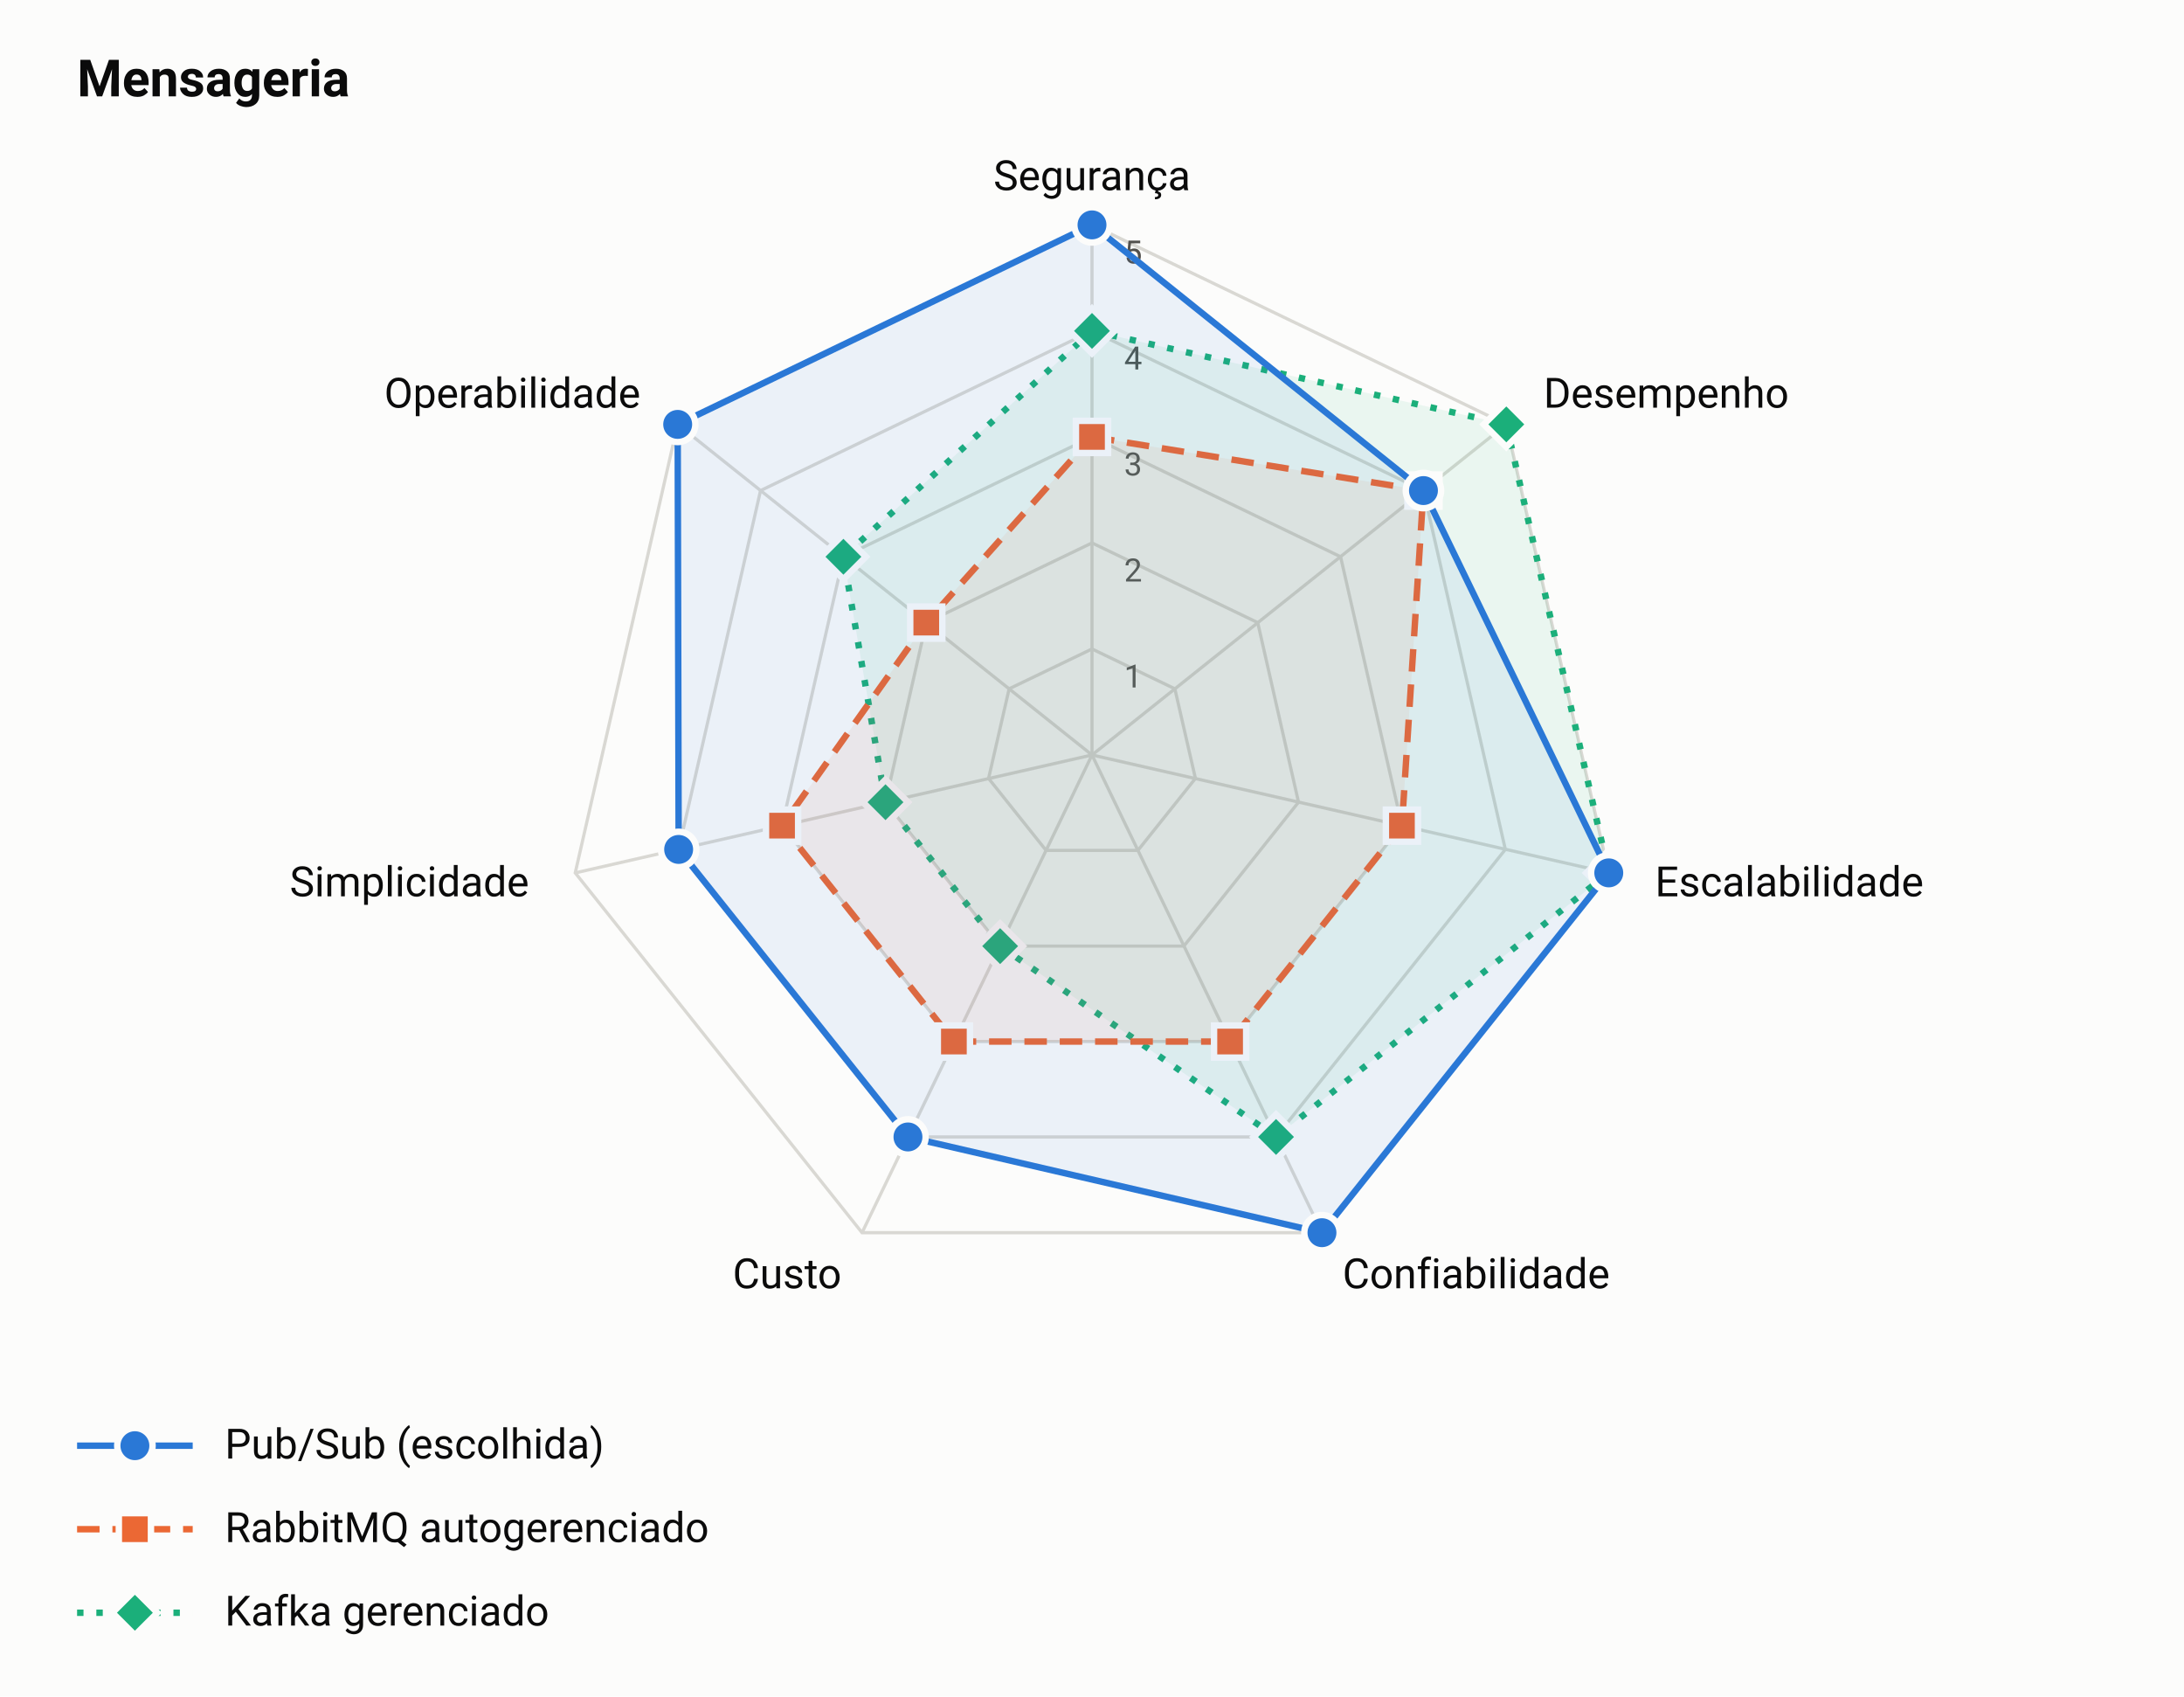
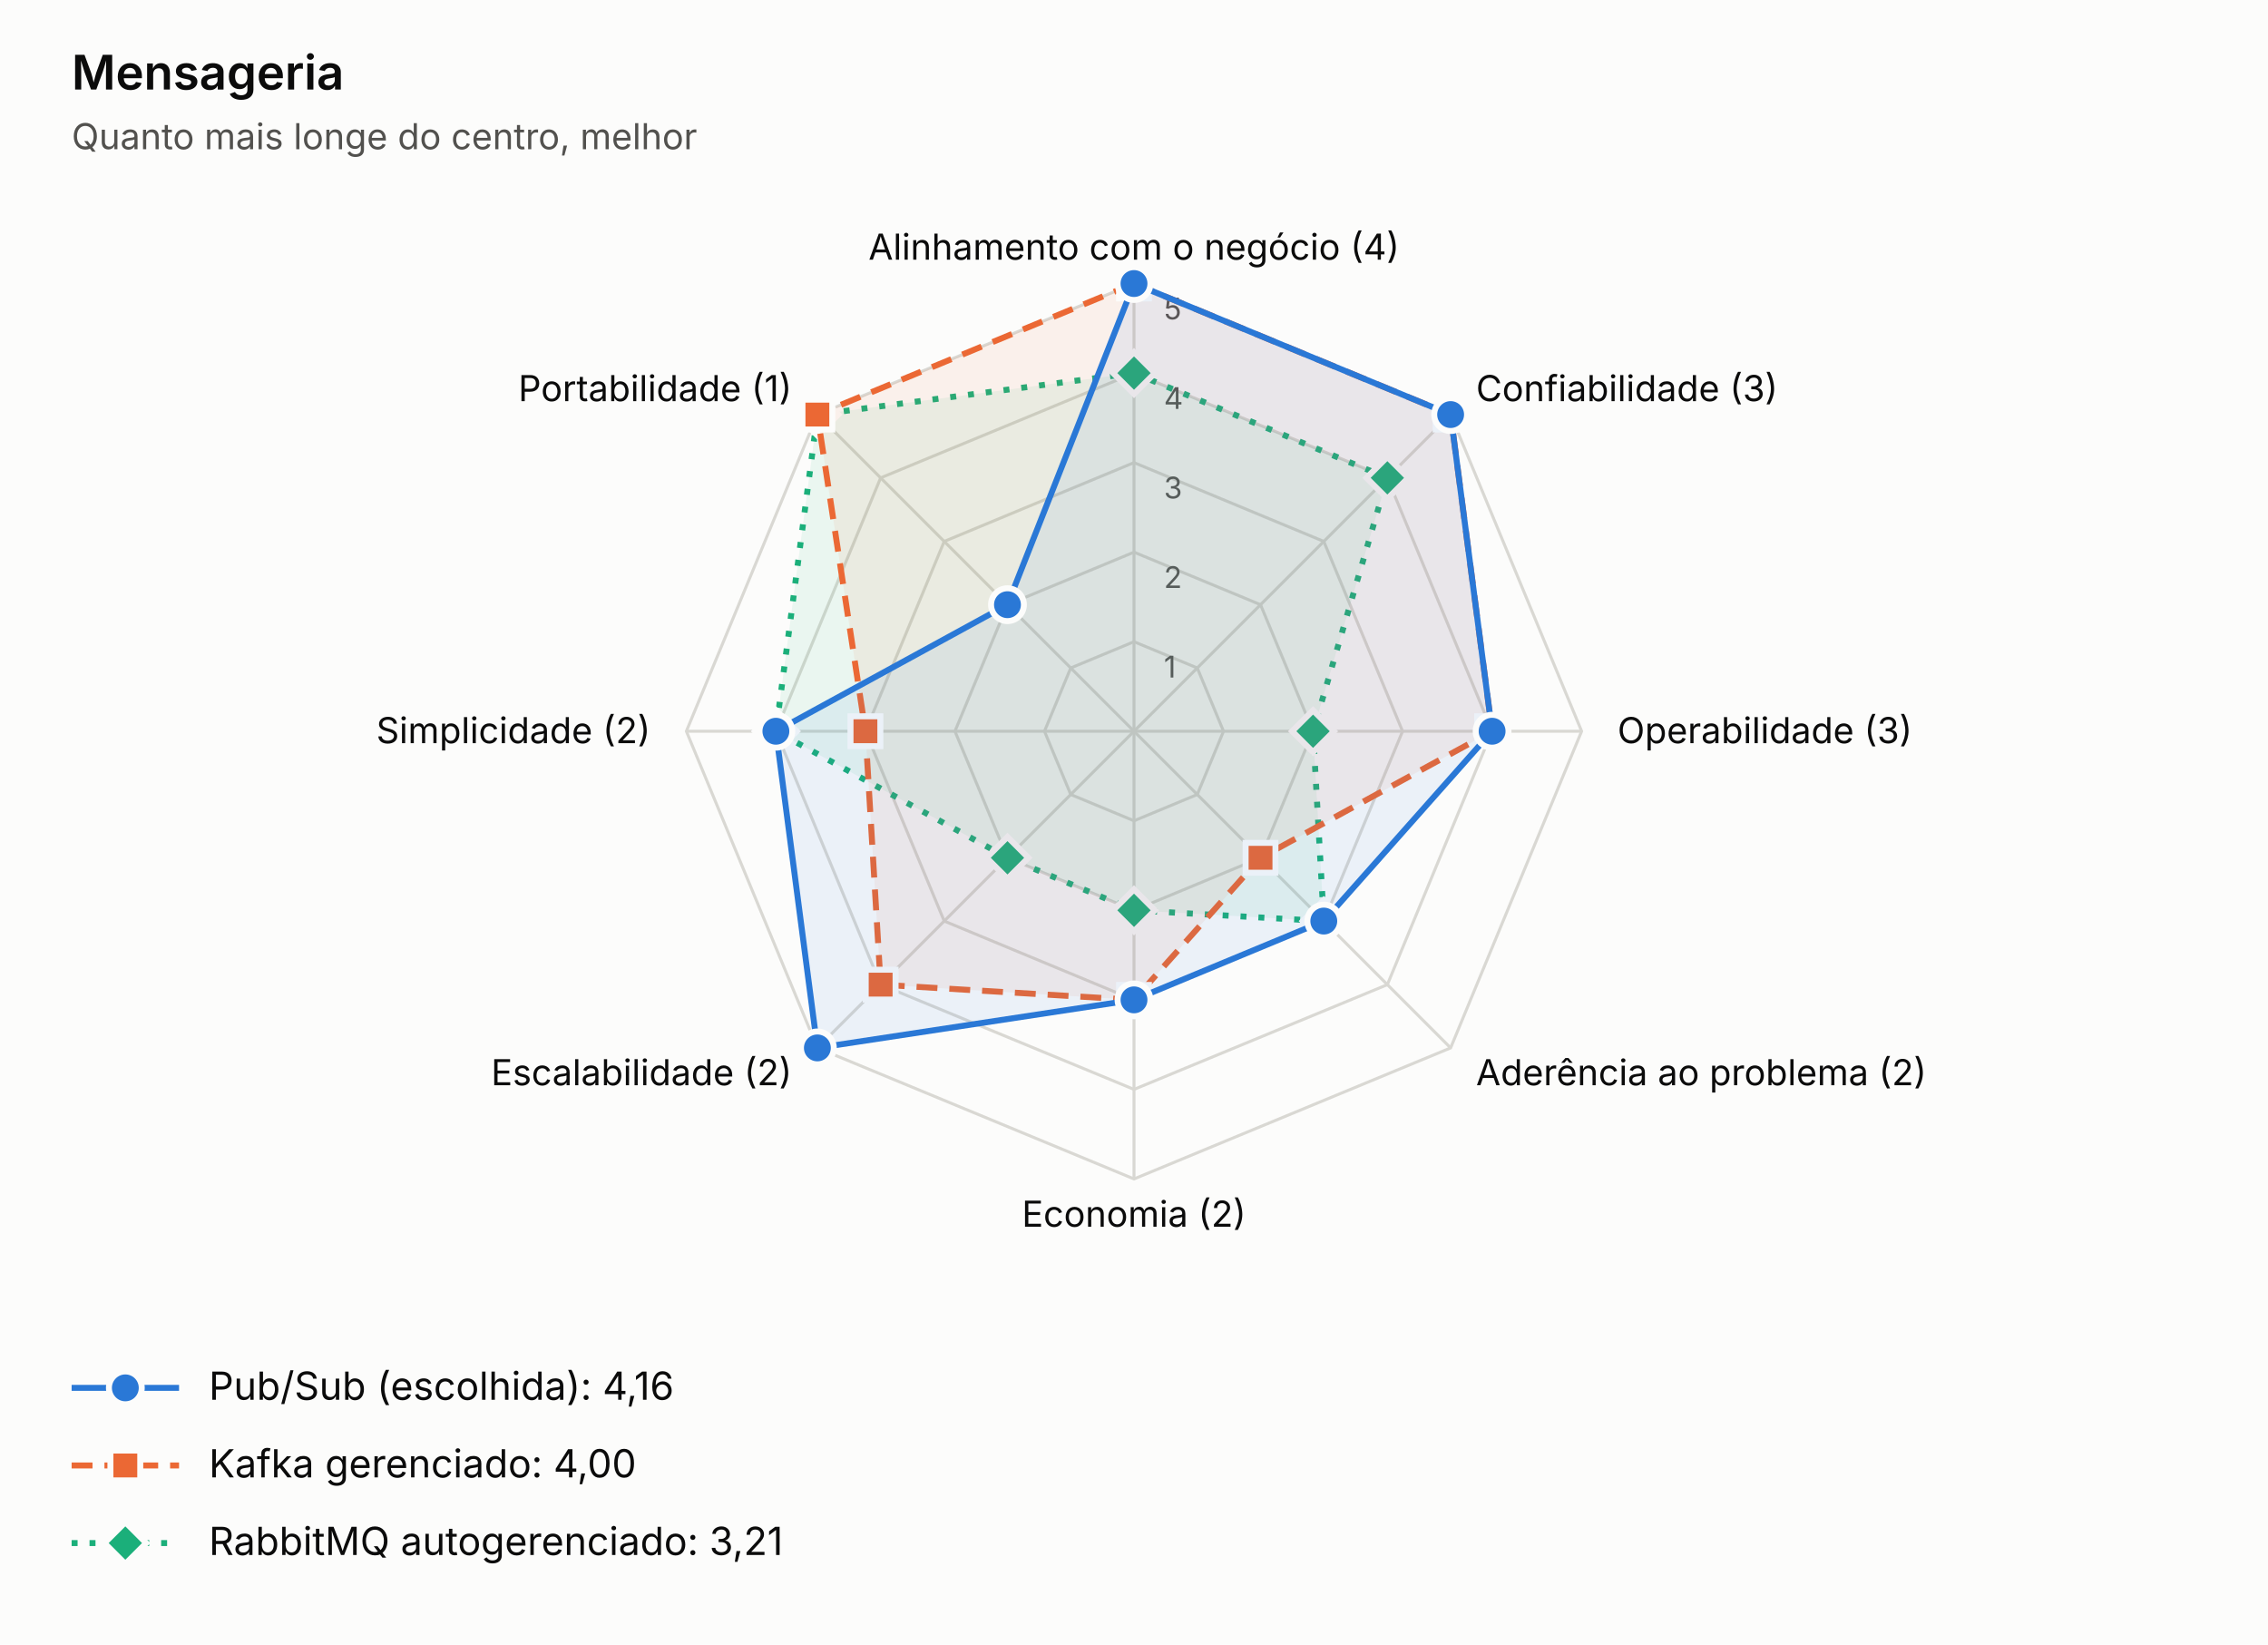
- <svg xmlns="http://www.w3.org/2000/svg" viewBox="0 0 680 528" role="img" aria-label="Mensageria" font-family="-apple-system, 'Segoe UI', Roboto, Helvetica, Arial, sans-serif">
-   <rect width="680" height="528" fill="#fcfcfb" />
+ <svg xmlns="http://www.w3.org/2000/svg" viewBox="0 0 760 551" role="img" aria-label="Mensageria" font-family="-apple-system, BlinkMacSystemFont, 'Segoe UI', sans-serif">
+   <rect width="760" height="551" fill="#fcfcfb" />
  <text x="24" y="30" font-size="16" font-weight="600" fill="#0b0b0b">Mensageria</text>
-   <polygon points="340.0,202.0 365.8,214.4 372.2,242.3 354.3,264.7 325.7,264.7 307.8,242.3 314.2,214.4" fill="none" stroke="#d9d8d3" stroke-width="1" />
-   <text x="350.0" y="214.0" font-size="10" fill="#52514e">1</text>
-   <polygon points="340.0,169.0 391.6,193.8 404.3,249.7 368.6,294.5 311.4,294.5 275.7,249.7 288.4,193.8" fill="none" stroke="#d9d8d3" stroke-width="1" />
-   <text x="350.0" y="181.0" font-size="10" fill="#52514e">2</text>
-   <polygon points="340.0,136.0 417.4,173.3 436.5,257.0 383.0,324.2 297.0,324.2 243.5,257.0 262.6,173.3" fill="none" stroke="#d9d8d3" stroke-width="1" />
-   <text x="350.0" y="148.0" font-size="10" fill="#52514e">3</text>
-   <polygon points="340.0,103.0 443.2,152.7 468.7,264.4 397.3,353.9 282.7,353.9 211.3,264.4 236.8,152.7" fill="none" stroke="#d9d8d3" stroke-width="1" />
-   <text x="350.0" y="115.0" font-size="10" fill="#52514e">4</text>
-   <polygon points="340.0,70.0 469.0,132.1 500.9,271.7 411.6,383.7 268.4,383.7 179.1,271.7 211.0,132.1" fill="none" stroke="#d9d8d3" stroke-width="1" />
-   <text x="350.0" y="82.0" font-size="10" fill="#52514e">5</text>
-   <line x1="340" y1="235" x2="340.0" y2="70.0" stroke="#d9d8d3" stroke-width="1" />
-   <text x="340.0" y="59.2" text-anchor="middle" font-size="13" fill="#0b0b0b">Segurança</text>
-   <line x1="340" y1="235" x2="469.0" y2="132.1" stroke="#d9d8d3" stroke-width="1" />
-   <text x="480.6" y="126.9" text-anchor="start" font-size="13" fill="#0b0b0b">Desempenho</text>
-   <line x1="340" y1="235" x2="500.9" y2="271.7" stroke="#d9d8d3" stroke-width="1" />
-   <text x="515.3" y="279.0" text-anchor="start" font-size="13" fill="#0b0b0b">Escalabilidade</text>
-   <line x1="340" y1="235" x2="411.6" y2="383.7" stroke="#d9d8d3" stroke-width="1" />
-   <text x="418.0" y="401.0" text-anchor="start" font-size="13" fill="#0b0b0b">Confiabilidade</text>
-   <line x1="340" y1="235" x2="268.4" y2="383.7" stroke="#d9d8d3" stroke-width="1" />
-   <text x="262.0" y="401.0" text-anchor="end" font-size="13" fill="#0b0b0b">Custo</text>
-   <line x1="340" y1="235" x2="179.1" y2="271.7" stroke="#d9d8d3" stroke-width="1" />
-   <text x="164.7" y="279.0" text-anchor="end" font-size="13" fill="#0b0b0b">Simplicidade</text>
-   <line x1="340" y1="235" x2="211.0" y2="132.1" stroke="#d9d8d3" stroke-width="1" />
-   <text x="199.4" y="126.9" text-anchor="end" font-size="13" fill="#0b0b0b">Operabilidade</text>
-   <polygon points="340.0,103.0 469.0,132.1 500.9,271.7 397.3,353.9 311.4,294.5 275.7,249.7 262.6,173.3" fill="#1baf7a" fill-opacity="0.08" stroke="#1baf7a" stroke-width="2" stroke-linejoin="round" stroke-dasharray="2 4" />
-   <polygon points="340.0,96.0 347.0,103.0 340.0,110.0 333.0,103.0" fill="#1baf7a" stroke="#fcfcfb" stroke-width="2" />
-   <polygon points="469.0,125.1 476.0,132.1 469.0,139.1 462.0,132.1" fill="#1baf7a" stroke="#fcfcfb" stroke-width="2" />
-   <polygon points="500.9,264.7 507.9,271.7 500.9,278.7 493.9,271.7" fill="#1baf7a" stroke="#fcfcfb" stroke-width="2" />
-   <polygon points="397.3,346.9 404.3,353.9 397.3,360.9 390.3,353.9" fill="#1baf7a" stroke="#fcfcfb" stroke-width="2" />
-   <polygon points="311.4,287.5 318.4,294.5 311.4,301.5 304.4,294.5" fill="#1baf7a" stroke="#fcfcfb" stroke-width="2" />
-   <polygon points="275.7,242.7 282.7,249.7 275.7,256.7 268.7,249.7" fill="#1baf7a" stroke="#fcfcfb" stroke-width="2" />
-   <polygon points="262.6,166.3 269.6,173.3 262.6,180.3 255.6,173.3" fill="#1baf7a" stroke="#fcfcfb" stroke-width="2" />
-   <polygon points="340.0,136.0 443.2,152.7 436.5,257.0 383.0,324.2 297.0,324.2 243.5,257.0 288.4,193.8" fill="#eb6834" fill-opacity="0.08" stroke="#eb6834" stroke-width="2" stroke-linejoin="round" stroke-dasharray="7 4" />
-   <rect x="335.0" y="131.0" width="10" height="10" fill="#eb6834" stroke="#fcfcfb" stroke-width="2" />
-   <rect x="438.2" y="147.7" width="10" height="10" fill="#eb6834" stroke="#fcfcfb" stroke-width="2" />
-   <rect x="431.5" y="252.0" width="10" height="10" fill="#eb6834" stroke="#fcfcfb" stroke-width="2" />
-   <rect x="378.0" y="319.2" width="10" height="10" fill="#eb6834" stroke="#fcfcfb" stroke-width="2" />
-   <rect x="292.0" y="319.2" width="10" height="10" fill="#eb6834" stroke="#fcfcfb" stroke-width="2" />
-   <rect x="238.5" y="252.0" width="10" height="10" fill="#eb6834" stroke="#fcfcfb" stroke-width="2" />
-   <rect x="283.4" y="188.8" width="10" height="10" fill="#eb6834" stroke="#fcfcfb" stroke-width="2" />
-   <polygon points="340.0,70.0 443.2,152.7 500.9,271.7 411.6,383.7 282.7,353.9 211.3,264.4 211.0,132.1" fill="#2a78d6" fill-opacity="0.08" stroke="#2a78d6" stroke-width="2" stroke-linejoin="round" />
-   <circle cx="340.0" cy="70.0" r="5.5" fill="#2a78d6" stroke="#fcfcfb" stroke-width="2" />
-   <circle cx="443.2" cy="152.7" r="5.5" fill="#2a78d6" stroke="#fcfcfb" stroke-width="2" />
-   <circle cx="500.9" cy="271.7" r="5.5" fill="#2a78d6" stroke="#fcfcfb" stroke-width="2" />
-   <circle cx="411.6" cy="383.7" r="5.5" fill="#2a78d6" stroke="#fcfcfb" stroke-width="2" />
-   <circle cx="282.7" cy="353.9" r="5.5" fill="#2a78d6" stroke="#fcfcfb" stroke-width="2" />
-   <circle cx="211.3" cy="264.4" r="5.5" fill="#2a78d6" stroke="#fcfcfb" stroke-width="2" />
-   <circle cx="211.0" cy="132.1" r="5.5" fill="#2a78d6" stroke="#fcfcfb" stroke-width="2" />
-   <line x1="24" y1="450" x2="60" y2="450" stroke="#2a78d6" stroke-width="2" />
-   <circle cx="42.0" cy="450.0" r="5.5" fill="#2a78d6" stroke="#fcfcfb" stroke-width="2" />
-   <text x="70" y="454" font-size="13" fill="#0b0b0b">Pub/Sub (escolhida)</text>
-   <line x1="24" y1="476" x2="60" y2="476" stroke="#eb6834" stroke-width="2" stroke-dasharray="7 4" />
-   <rect x="37.0" y="471.0" width="10" height="10" fill="#eb6834" stroke="#fcfcfb" stroke-width="2" />
-   <text x="70" y="480" font-size="13" fill="#0b0b0b">RabbitMQ autogerenciado</text>
-   <line x1="24" y1="502" x2="60" y2="502" stroke="#1baf7a" stroke-width="2" stroke-dasharray="2 4" />
-   <polygon points="42.0,495.0 49.0,502.0 42.0,509.0 35.0,502.0" fill="#1baf7a" stroke="#fcfcfb" stroke-width="2" />
-   <text x="70" y="506" font-size="13" fill="#0b0b0b">Kafka gerenciado</text>
+   <text x="24" y="50" font-size="12" fill="#52514e">Quanto mais longe do centro, melhor</text>
+   <polygon points="380.0,215.0 401.2,223.8 410.0,245.0 401.2,266.2 380.0,275.0 358.8,266.2 350.0,245.0 358.8,223.8" fill="none" stroke="#d9d8d3" stroke-width="1" />
+   <text x="390.0" y="227.0" font-size="10" fill="#52514e">1</text>
+   <polygon points="380.0,185.0 422.4,202.6 440.0,245.0 422.4,287.4 380.0,305.0 337.6,287.4 320.0,245.0 337.6,202.6" fill="none" stroke="#d9d8d3" stroke-width="1" />
+   <text x="390.0" y="197.0" font-size="10" fill="#52514e">2</text>
+   <polygon points="380.0,155.0 443.6,181.4 470.0,245.0 443.6,308.6 380.0,335.0 316.4,308.6 290.0,245.0 316.4,181.4" fill="none" stroke="#d9d8d3" stroke-width="1" />
+   <text x="390.0" y="167.0" font-size="10" fill="#52514e">3</text>
+   <polygon points="380.0,125.0 464.9,160.1 500.0,245.0 464.9,329.9 380.0,365.0 295.1,329.9 260.0,245.0 295.1,160.1" fill="none" stroke="#d9d8d3" stroke-width="1" />
+   <text x="390.0" y="137.0" font-size="10" fill="#52514e">4</text>
+   <polygon points="380.0,95.0 486.1,138.9 530.0,245.0 486.1,351.1 380.0,395.0 273.9,351.1 230.0,245.0 273.9,138.9" fill="none" stroke="#d9d8d3" stroke-width="1" />
+   <text x="390.0" y="107.0" font-size="10" fill="#52514e">5</text>
+   <line x1="380" y1="245" x2="380.0" y2="95.0" stroke="#d9d8d3" stroke-width="1" />
+   <text x="380.0" y="87.0" text-anchor="middle" font-size="12" fill="#0b0b0b">Alinhamento com o negócio (4)</text>
+   <line x1="380" y1="245" x2="486.1" y2="138.9" stroke="#d9d8d3" stroke-width="1" />
+   <text x="494.6" y="134.4" text-anchor="start" font-size="12" fill="#0b0b0b">Confiabilidade (3)</text>
+   <line x1="380" y1="245" x2="530.0" y2="245.0" stroke="#d9d8d3" stroke-width="1" />
+   <text x="542.0" y="249.0" text-anchor="start" font-size="12" fill="#0b0b0b">Operabilidade (3)</text>
+   <line x1="380" y1="245" x2="486.1" y2="351.1" stroke="#d9d8d3" stroke-width="1" />
+   <text x="494.6" y="363.6" text-anchor="start" font-size="12" fill="#0b0b0b">Aderência ao problema (2)</text>
+   <line x1="380" y1="245" x2="380.0" y2="395.0" stroke="#d9d8d3" stroke-width="1" />
+   <text x="380.0" y="411.0" text-anchor="middle" font-size="12" fill="#0b0b0b">Economia (2)</text>
+   <line x1="380" y1="245" x2="273.9" y2="351.1" stroke="#d9d8d3" stroke-width="1" />
+   <text x="265.4" y="363.6" text-anchor="end" font-size="12" fill="#0b0b0b">Escalabilidade (2)</text>
+   <line x1="380" y1="245" x2="230.0" y2="245.0" stroke="#d9d8d3" stroke-width="1" />
+   <text x="218.0" y="249.0" text-anchor="end" font-size="12" fill="#0b0b0b">Simplicidade (2)</text>
+   <line x1="380" y1="245" x2="273.9" y2="138.9" stroke="#d9d8d3" stroke-width="1" />
+   <text x="265.4" y="134.4" text-anchor="end" font-size="12" fill="#0b0b0b">Portabilidade (1)</text>
+   <polygon points="380.0,125.0 464.9,160.1 440.0,245.0 443.6,308.6 380.0,305.0 337.6,287.4 260.0,245.0 273.9,138.9" fill="#1baf7a" fill-opacity="0.08" stroke="#1baf7a" stroke-width="2" stroke-linejoin="round" stroke-dasharray="2 4" />
+   <polygon points="380.0,118.0 387.0,125.0 380.0,132.0 373.0,125.0" fill="#1baf7a" stroke="#fcfcfb" stroke-width="2" />
+   <polygon points="464.9,153.1 471.9,160.1 464.9,167.1 457.9,160.1" fill="#1baf7a" stroke="#fcfcfb" stroke-width="2" />
+   <polygon points="440.0,238.0 447.0,245.0 440.0,252.0 433.0,245.0" fill="#1baf7a" stroke="#fcfcfb" stroke-width="2" />
+   <polygon points="443.6,301.6 450.6,308.6 443.6,315.6 436.6,308.6" fill="#1baf7a" stroke="#fcfcfb" stroke-width="2" />
+   <polygon points="380.0,298.0 387.0,305.0 380.0,312.0 373.0,305.0" fill="#1baf7a" stroke="#fcfcfb" stroke-width="2" />
+   <polygon points="337.6,280.4 344.6,287.4 337.6,294.4 330.6,287.4" fill="#1baf7a" stroke="#fcfcfb" stroke-width="2" />
+   <polygon points="260.0,238.0 267.0,245.0 260.0,252.0 253.0,245.0" fill="#1baf7a" stroke="#fcfcfb" stroke-width="2" />
+   <polygon points="273.9,131.9 280.9,138.9 273.9,145.9 266.9,138.9" fill="#1baf7a" stroke="#fcfcfb" stroke-width="2" />
+   <polygon points="380.0,95.0 486.1,138.9 500.0,245.0 422.4,287.4 380.0,335.0 295.1,329.9 290.0,245.0 273.9,138.9" fill="#eb6834" fill-opacity="0.08" stroke="#eb6834" stroke-width="2" stroke-linejoin="round" stroke-dasharray="7 4" />
+   <rect x="375.0" y="90.0" width="10" height="10" fill="#eb6834" stroke="#fcfcfb" stroke-width="2" />
+   <rect x="481.1" y="133.9" width="10" height="10" fill="#eb6834" stroke="#fcfcfb" stroke-width="2" />
+   <rect x="495.0" y="240.0" width="10" height="10" fill="#eb6834" stroke="#fcfcfb" stroke-width="2" />
+   <rect x="417.4" y="282.4" width="10" height="10" fill="#eb6834" stroke="#fcfcfb" stroke-width="2" />
+   <rect x="375.0" y="330.0" width="10" height="10" fill="#eb6834" stroke="#fcfcfb" stroke-width="2" />
+   <rect x="290.1" y="324.9" width="10" height="10" fill="#eb6834" stroke="#fcfcfb" stroke-width="2" />
+   <rect x="285.0" y="240.0" width="10" height="10" fill="#eb6834" stroke="#fcfcfb" stroke-width="2" />
+   <rect x="268.9" y="133.9" width="10" height="10" fill="#eb6834" stroke="#fcfcfb" stroke-width="2" />
+   <polygon points="380.0,95.0 486.1,138.9 500.0,245.0 443.6,308.6 380.0,335.0 273.9,351.1 260.0,245.0 337.6,202.6" fill="#2a78d6" fill-opacity="0.08" stroke="#2a78d6" stroke-width="2" stroke-linejoin="round" />
+   <circle cx="380.0" cy="95.0" r="5.5" fill="#2a78d6" stroke="#fcfcfb" stroke-width="2" />
+   <circle cx="486.1" cy="138.9" r="5.5" fill="#2a78d6" stroke="#fcfcfb" stroke-width="2" />
+   <circle cx="500.0" cy="245.0" r="5.5" fill="#2a78d6" stroke="#fcfcfb" stroke-width="2" />
+   <circle cx="443.6" cy="308.6" r="5.5" fill="#2a78d6" stroke="#fcfcfb" stroke-width="2" />
+   <circle cx="380.0" cy="335.0" r="5.5" fill="#2a78d6" stroke="#fcfcfb" stroke-width="2" />
+   <circle cx="273.9" cy="351.1" r="5.5" fill="#2a78d6" stroke="#fcfcfb" stroke-width="2" />
+   <circle cx="260.0" cy="245.0" r="5.5" fill="#2a78d6" stroke="#fcfcfb" stroke-width="2" />
+   <circle cx="337.6" cy="202.6" r="5.5" fill="#2a78d6" stroke="#fcfcfb" stroke-width="2" />
+   <line x1="24" y1="465" x2="60" y2="465" stroke="#2a78d6" stroke-width="2" />
+   <circle cx="42.0" cy="465.0" r="5.5" fill="#2a78d6" stroke="#fcfcfb" stroke-width="2" />
+   <text x="70" y="469" font-size="13" fill="#0b0b0b">Pub/Sub (escolhida): 4,16</text>
+   <line x1="24" y1="491" x2="60" y2="491" stroke="#eb6834" stroke-width="2" stroke-dasharray="7 4" />
+   <rect x="37.0" y="486.0" width="10" height="10" fill="#eb6834" stroke="#fcfcfb" stroke-width="2" />
+   <text x="70" y="495" font-size="13" fill="#0b0b0b">Kafka gerenciado: 4,00</text>
+   <line x1="24" y1="517" x2="60" y2="517" stroke="#1baf7a" stroke-width="2" stroke-dasharray="2 4" />
+   <polygon points="42.0,510.0 49.0,517.0 42.0,524.0 35.0,517.0" fill="#1baf7a" stroke="#fcfcfb" stroke-width="2" />
+   <text x="70" y="521" font-size="13" fill="#0b0b0b">RabbitMQ autogerenciado: 3,21</text>
</svg>
